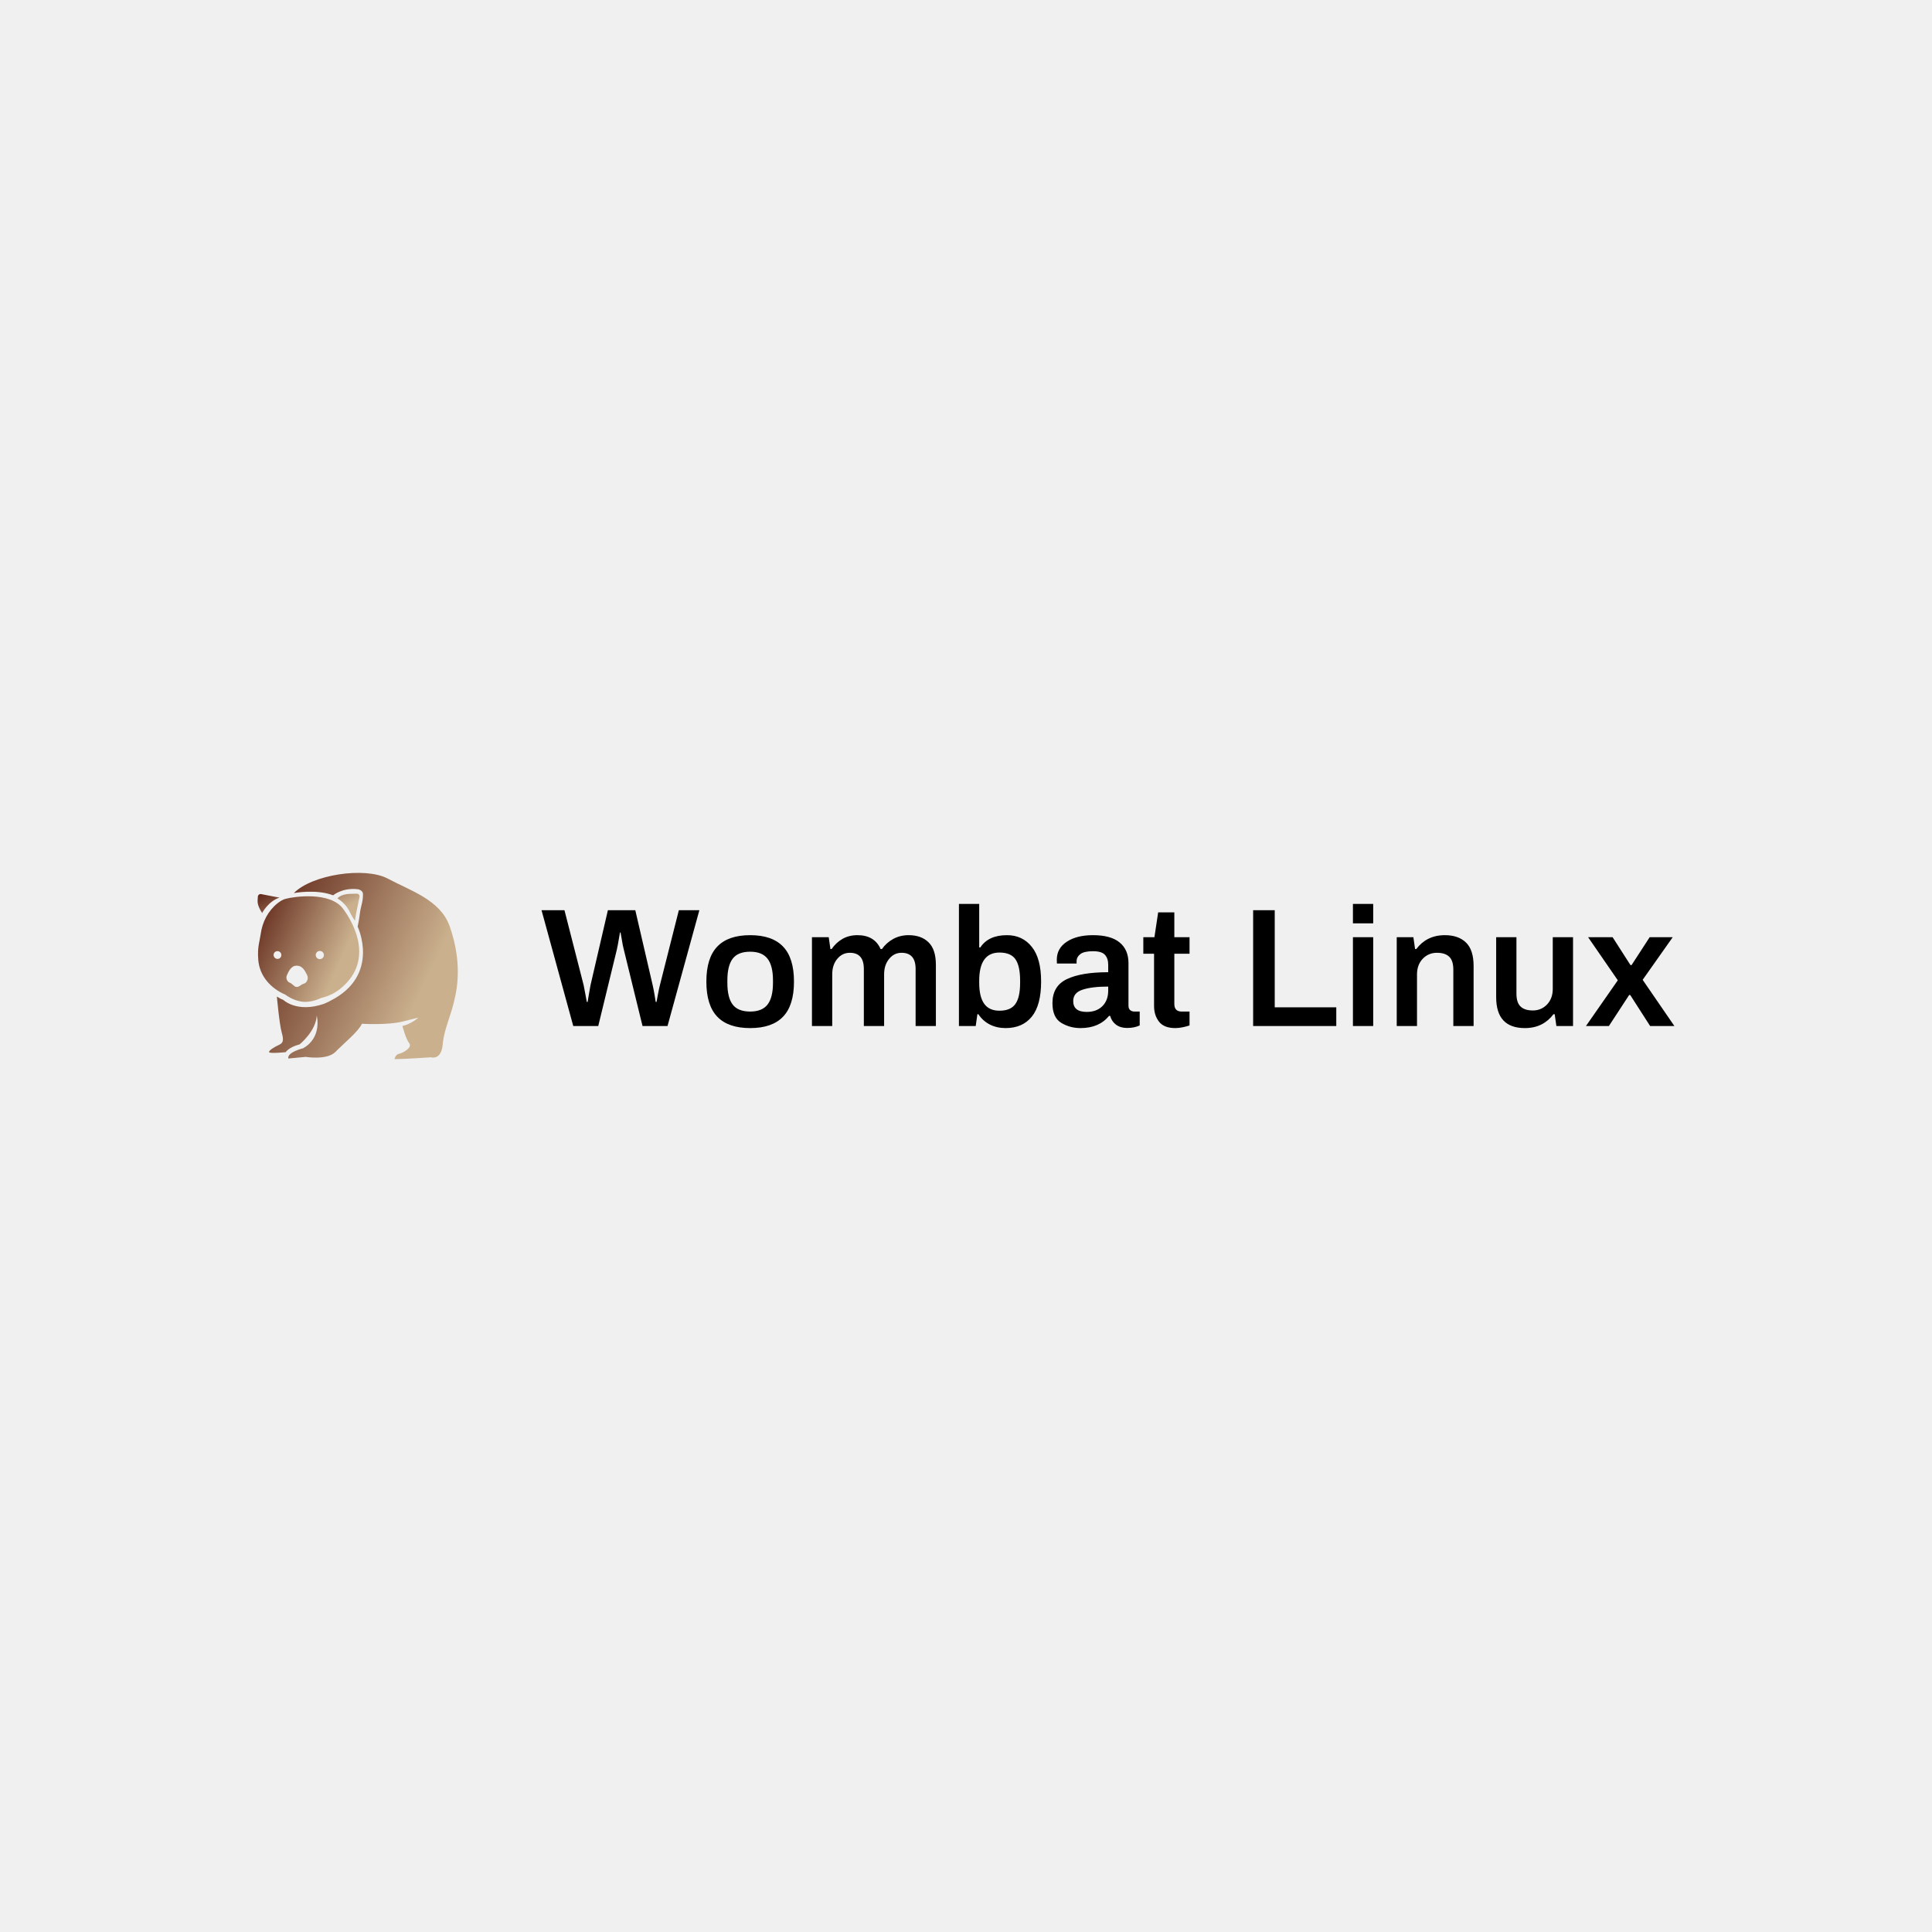
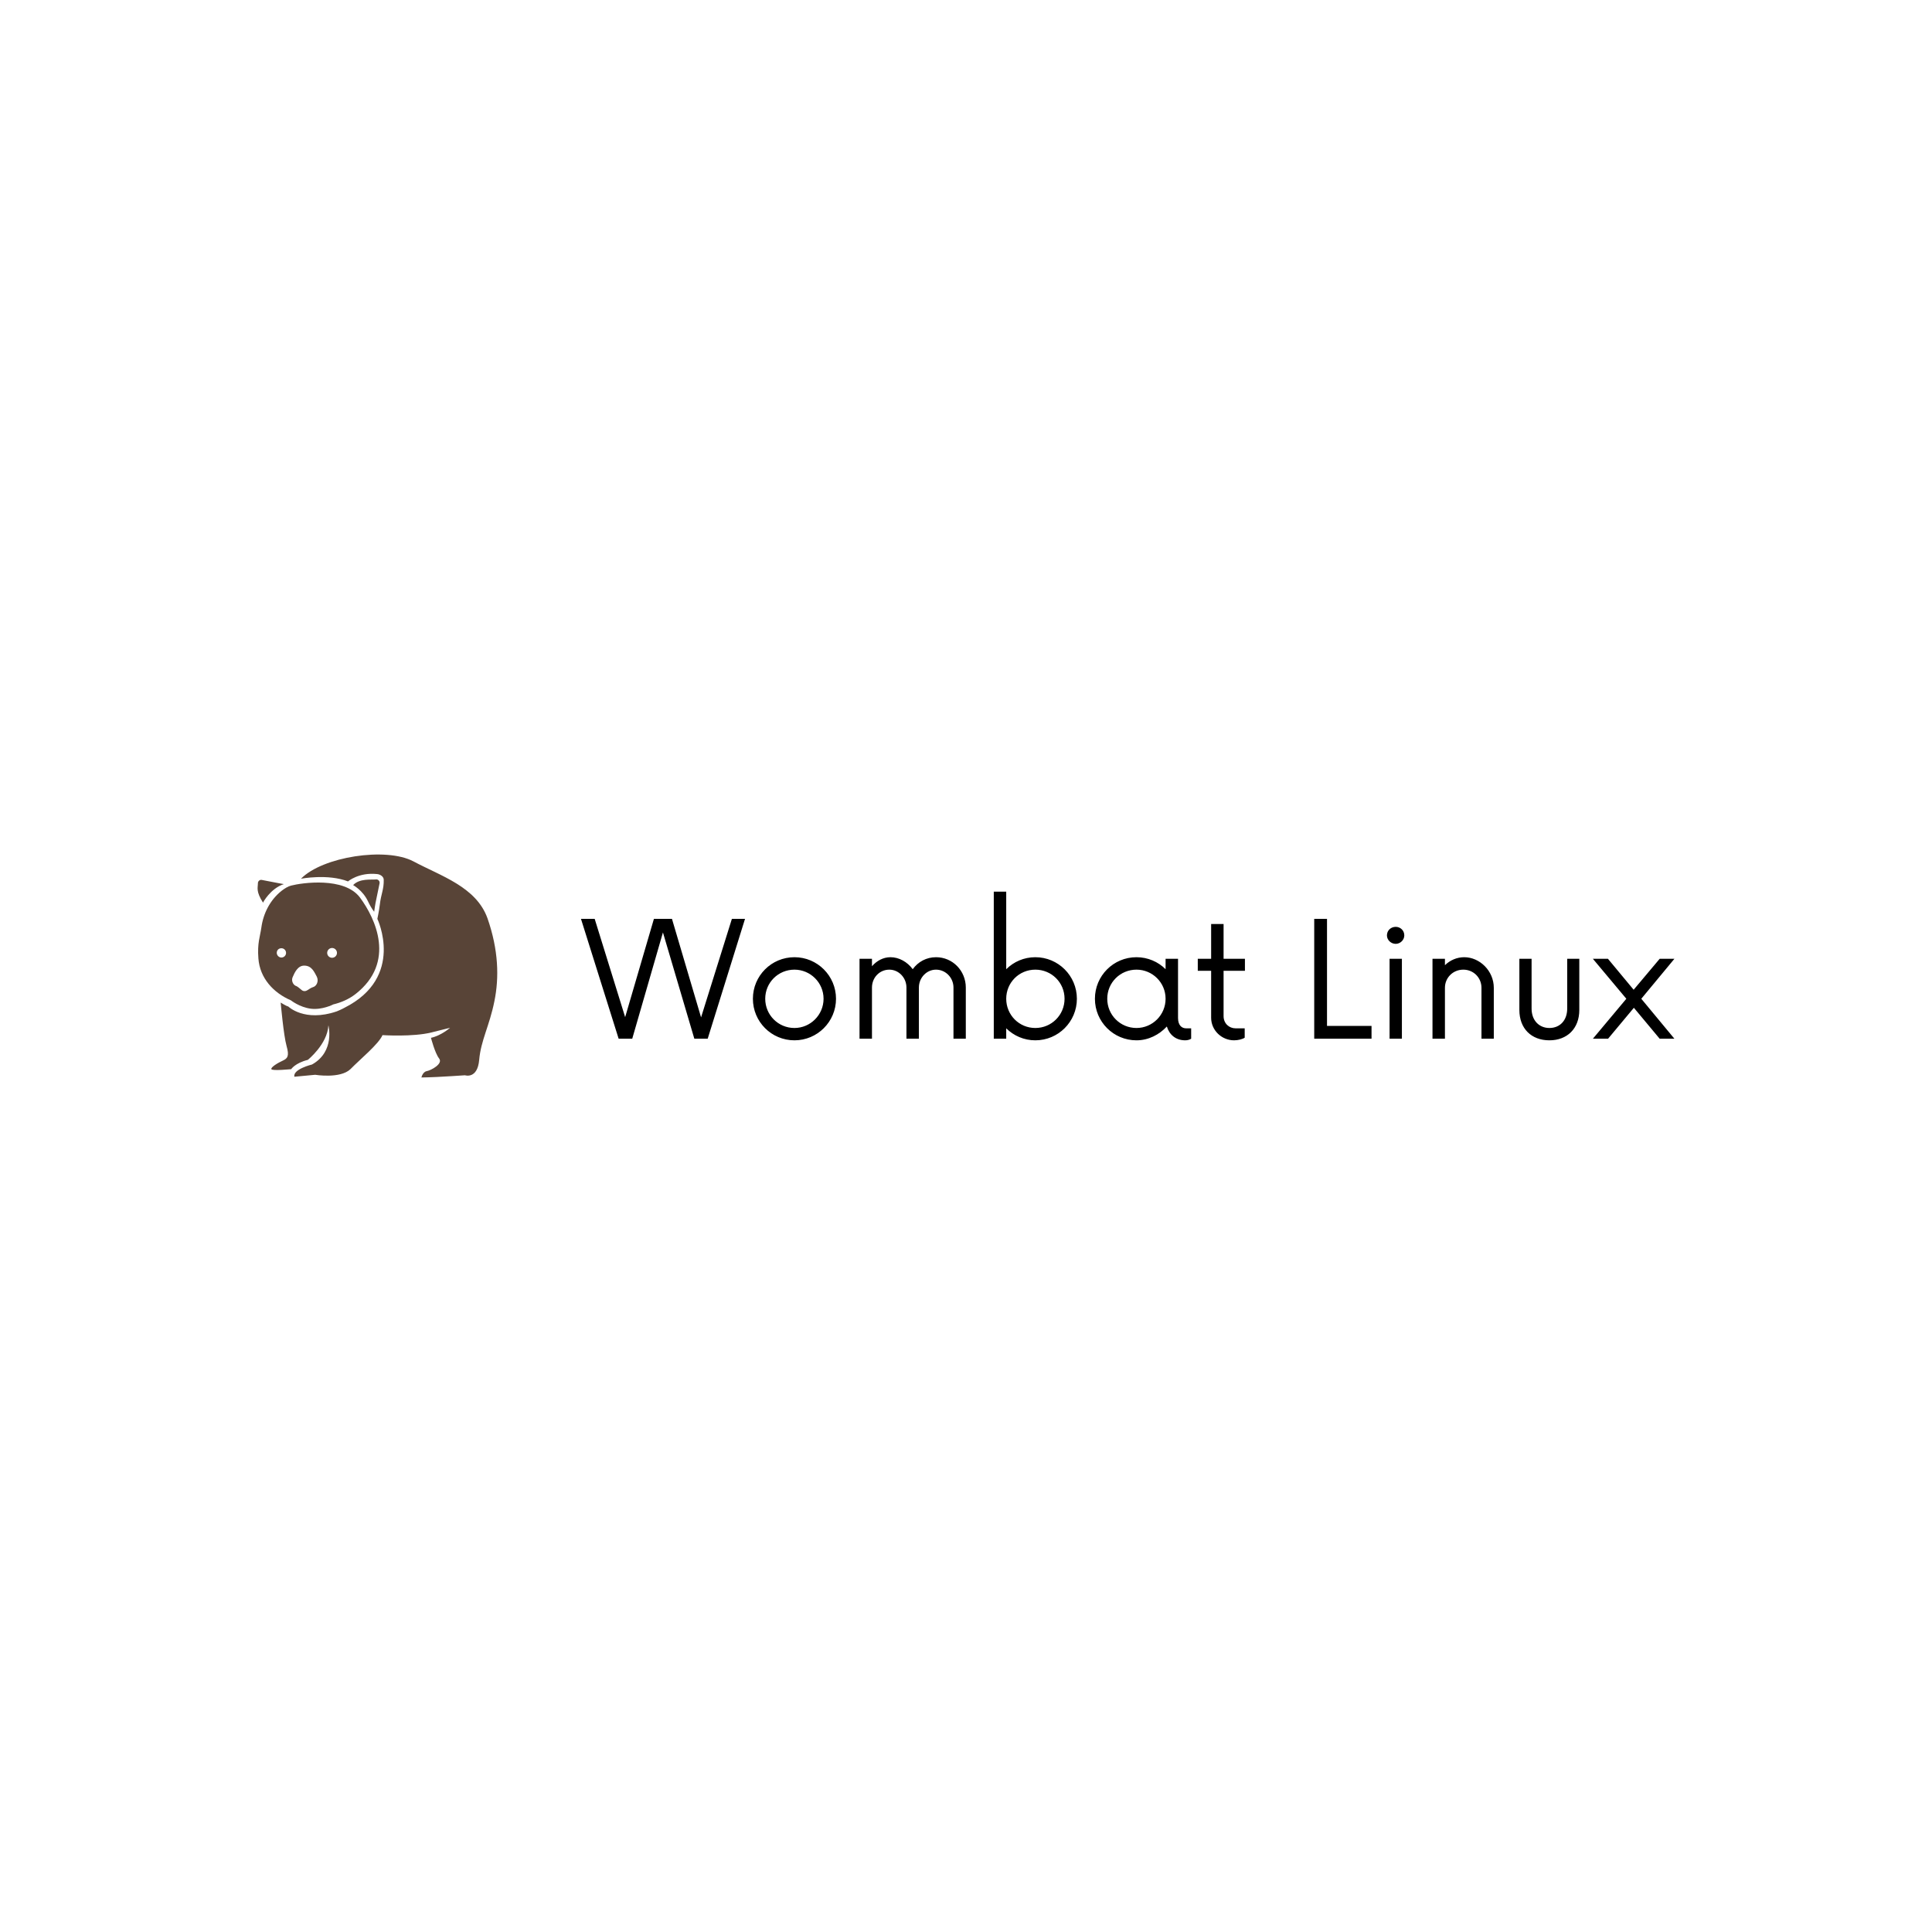
<svg xmlns="http://www.w3.org/2000/svg" data-v-fde0c5aa="" viewBox="0 0 300 300" class="iconLeft">
  <defs data-v-fde0c5aa="" />
-   <rect data-v-fde0c5aa="" fill="transparent" x="0" y="0" width="300px" height="300px" class="logo-background-square" />
+   <rect data-v-fde0c5aa="" fill="#FFFFFF" x="0" y="0" width="300px" height="300px" class="logo-background-square" />
  <defs data-v-fde0c5aa="" />
-   <g data-v-fde0c5aa="" id="e9fcd2cc-7142-48e6-acef-d84f4d9ce590" fill="#000000" transform="matrix(1.873793,0,0,1.873793,83.95716,136.2932)">
-     <path d="M2.70 12.29L0.07 2.69L1.97 2.69L3.56 8.90L3.56 8.90Q3.61 9.14 3.70 9.63L3.70 9.63L3.70 9.63Q3.79 10.12 3.82 10.29L3.82 10.29L3.89 10.29L3.89 10.29Q3.92 10.12 3.99 9.69L3.99 9.69L3.99 9.69Q4.06 9.25 4.13 8.90L4.13 8.90L5.57 2.69L7.84 2.69L9.28 8.90L9.28 8.90Q9.37 9.30 9.44 9.72L9.44 9.72L9.44 9.72Q9.51 10.14 9.53 10.29L9.53 10.29L9.60 10.29L9.60 10.29Q9.63 10.14 9.72 9.65L9.72 9.65L9.72 9.65Q9.81 9.17 9.88 8.90L9.88 8.90L11.45 2.69L13.15 2.69L10.51 12.29L8.44 12.29L6.89 5.96L6.89 5.96Q6.80 5.63 6.73 5.16L6.73 5.16L6.73 5.16Q6.65 4.69 6.62 4.54L6.62 4.54L6.57 4.54L6.57 4.54Q6.54 4.69 6.47 5.12L6.47 5.12L6.47 5.12Q6.40 5.56 6.31 5.96L6.31 5.96L4.77 12.29L2.70 12.29ZM17.36 12.46L17.36 12.46Q15.54 12.46 14.64 11.52L14.64 11.52L14.64 11.52Q13.73 10.58 13.73 8.61L13.73 8.61L13.73 8.61Q13.73 6.64 14.64 5.70L14.64 5.70L14.64 5.70Q15.54 4.76 17.36 4.76L17.36 4.76L17.36 4.76Q19.18 4.76 20.08 5.70L20.08 5.70L20.08 5.70Q20.99 6.64 20.99 8.61L20.99 8.61L20.99 8.61Q20.99 10.58 20.08 11.52L20.08 11.52L20.08 11.52Q19.18 12.46 17.36 12.46L17.36 12.46ZM17.36 11.09L17.36 11.09Q18.35 11.09 18.80 10.51L18.80 10.51L18.80 10.51Q19.25 9.93 19.25 8.71L19.25 8.71L19.25 8.51L19.25 8.51Q19.25 7.29 18.80 6.71L18.80 6.71L18.80 6.71Q18.35 6.13 17.36 6.13L17.36 6.13L17.36 6.13Q16.35 6.13 15.91 6.71L15.91 6.71L15.91 6.71Q15.47 7.29 15.47 8.51L15.47 8.51L15.47 8.71L15.47 8.71Q15.47 9.93 15.91 10.51L15.91 10.51L15.91 10.51Q16.35 11.09 17.36 11.09L17.36 11.09ZM22.48 12.29L22.48 4.93L23.87 4.93L24.01 5.91L24.11 5.91L24.11 5.91Q24.47 5.38 25.01 5.07L25.01 5.07L25.01 5.07Q25.55 4.76 26.25 4.76L26.25 4.76L26.25 4.76Q27.66 4.76 28.17 5.91L28.17 5.91L28.28 5.91L28.28 5.91Q28.64 5.39 29.22 5.07L29.22 5.07L29.22 5.07Q29.79 4.76 30.49 4.76L30.49 4.76L30.49 4.76Q31.54 4.76 32.14 5.35L32.14 5.35L32.14 5.35Q32.75 5.94 32.75 7.22L32.75 7.22L32.75 12.29L31.07 12.29L31.07 7.56L31.07 7.56Q31.07 6.22 29.90 6.22L29.90 6.22L29.90 6.22Q29.29 6.22 28.88 6.72L28.88 6.72L28.88 6.72Q28.46 7.22 28.46 8.01L28.46 8.01L28.46 12.29L26.78 12.29L26.78 7.56L26.78 7.56Q26.78 6.22 25.62 6.22L25.62 6.22L25.62 6.22Q25.00 6.22 24.58 6.72L24.58 6.72L24.58 6.72Q24.16 7.22 24.16 8.01L24.16 8.01L24.16 12.29L22.48 12.29ZM38.53 12.46L38.53 12.46Q37.81 12.46 37.23 12.17L37.23 12.17L37.23 12.17Q36.64 11.87 36.27 11.31L36.27 11.31L36.19 11.31L36.05 12.29L34.66 12.29L34.66 2.17L36.34 2.17L36.34 5.78L36.43 5.78L36.43 5.78Q37.10 4.76 38.64 4.76L38.64 4.76L38.64 4.76Q39.93 4.76 40.70 5.73L40.70 5.73L40.70 5.73Q41.47 6.69 41.47 8.60L41.47 8.60L41.47 8.60Q41.47 10.56 40.70 11.51L40.70 11.51L40.70 11.51Q39.93 12.46 38.53 12.46L38.53 12.46ZM38.02 11.02L38.02 11.02Q38.95 11.02 39.34 10.46L39.34 10.46L39.34 10.46Q39.73 9.91 39.73 8.71L39.73 8.71L39.73 8.53L39.73 8.53Q39.73 7.31 39.34 6.75L39.34 6.75L39.34 6.75Q38.95 6.20 38.02 6.20L38.02 6.20L38.02 6.20Q36.34 6.20 36.34 8.54L36.34 8.54L36.34 8.71L36.34 8.71Q36.34 9.86 36.75 10.44L36.75 10.44L36.75 10.44Q37.16 11.02 38.02 11.02L38.02 11.02ZM44.74 12.46L44.74 12.46Q43.85 12.46 43.13 12.02L43.13 12.02L43.13 12.02Q42.41 11.58 42.41 10.39L42.41 10.39L42.41 10.39Q42.41 8.97 43.61 8.40L43.61 8.40L43.61 8.40Q44.81 7.83 47.03 7.83L47.03 7.83L47.03 7.21L47.03 7.21Q47.03 6.68 46.75 6.38L46.75 6.38L46.75 6.38Q46.48 6.09 45.77 6.09L45.77 6.09L45.77 6.09Q45.02 6.09 44.72 6.33L44.72 6.33L44.72 6.33Q44.41 6.57 44.41 6.92L44.41 6.92L44.41 7.11L42.78 7.11L42.78 7.11Q42.77 7.03 42.77 6.80L42.77 6.80L42.77 6.80Q42.77 5.85 43.59 5.31L43.59 5.31L43.59 5.31Q44.41 4.76 45.77 4.76L45.77 4.76L45.77 4.76Q47.24 4.76 47.97 5.36L47.97 5.36L47.97 5.36Q48.71 5.96 48.71 7.08L48.71 7.08L48.71 10.60L48.71 10.60Q48.71 10.85 48.85 10.97L48.85 10.97L48.85 10.97Q48.99 11.09 49.20 11.09L49.20 11.09L49.64 11.09L49.64 12.24L49.64 12.24Q49.20 12.45 48.59 12.45L48.59 12.45L48.59 12.45Q48.05 12.45 47.68 12.18L47.68 12.18L47.68 12.18Q47.32 11.91 47.19 11.45L47.19 11.45L47.10 11.45L47.10 11.45Q46.27 12.46 44.74 12.46L44.74 12.46ZM45.25 11.12L45.25 11.12Q46.07 11.12 46.55 10.64L46.55 10.64L46.55 10.64Q47.03 10.16 47.03 9.35L47.03 9.35L47.03 9.02L47.03 9.02Q45.67 9.02 44.90 9.28L44.90 9.28L44.90 9.28Q44.13 9.53 44.13 10.22L44.13 10.22L44.13 10.22Q44.13 11.12 45.25 11.12L45.25 11.12ZM52.60 12.46L52.60 12.46Q51.66 12.46 51.25 11.94L51.25 11.94L51.25 11.94Q50.83 11.41 50.83 10.63L50.83 10.63L50.83 6.30L49.94 6.30L49.94 4.93L50.86 4.93L51.17 2.87L52.51 2.87L52.51 4.93L53.77 4.93L53.77 6.30L52.51 6.30L52.51 10.46L52.51 10.46Q52.51 11.09 53.12 11.09L53.12 11.09L53.77 11.09L53.77 12.24L53.77 12.24Q53.55 12.32 53.21 12.39L53.21 12.39L53.21 12.39Q52.88 12.46 52.60 12.46L52.60 12.46ZM59.04 12.29L59.04 2.69L60.83 2.69L60.83 10.74L65.93 10.74L65.93 12.29L59.04 12.29ZM67.31 3.78L67.31 2.17L68.99 2.17L68.99 3.78L67.31 3.78ZM67.31 12.29L67.31 4.93L68.99 4.93L68.99 12.29L67.31 12.29ZM70.94 12.29L70.94 4.93L72.32 4.93L72.46 5.91L72.56 5.91L72.56 5.91Q72.97 5.36 73.56 5.06L73.56 5.06L73.56 5.06Q74.16 4.76 74.93 4.76L74.93 4.76L74.93 4.76Q76.05 4.76 76.68 5.37L76.68 5.37L76.68 5.37Q77.31 5.98 77.31 7.32L77.31 7.32L77.31 12.29L75.63 12.29L75.63 7.62L75.63 7.62Q75.63 6.86 75.28 6.54L75.28 6.54L75.28 6.54Q74.94 6.22 74.27 6.22L74.27 6.22L74.27 6.22Q73.57 6.22 73.09 6.72L73.09 6.72L73.09 6.72Q72.62 7.22 72.62 8.01L72.62 8.01L72.62 12.29L70.94 12.29ZM81.56 12.46L81.56 12.46Q79.18 12.46 79.18 9.90L79.18 9.90L79.18 4.93L80.86 4.93L80.86 9.60L80.86 9.60Q80.86 10.36 81.21 10.68L81.21 10.68L81.21 10.68Q81.55 11.00 82.22 11.00L82.22 11.00L82.22 11.00Q82.92 11.00 83.40 10.50L83.40 10.50L83.40 10.50Q83.87 10.00 83.87 9.21L83.87 9.21L83.87 4.93L85.55 4.93L85.55 12.29L84.17 12.29L84.03 11.31L83.93 11.31L83.93 11.31Q83.52 11.86 82.93 12.16L82.93 12.16L82.93 12.16Q82.33 12.46 81.56 12.46L81.56 12.46ZM86.62 12.29L89.26 8.50L86.80 4.93L88.83 4.93L90.31 7.24L90.40 7.24L91.90 4.93L93.81 4.93L91.32 8.46L93.95 12.29L91.94 12.29L90.29 9.72L90.20 9.72L88.52 12.29L86.62 12.29Z" />
+   <g data-v-fde0c5aa="" id="9c48d2a6-a006-4bd8-a33a-4a6149803218" fill="#000000" transform="matrix(1.772672,0,0,1.772672,90.40843,138.4599)">
+     <path d="M13.11 2.38L10.41 11.01L7.86 2.38L6.28 2.38L3.76 10.99L1.09 2.38L-0.11 2.38L3.19 12.88L4.38 12.88L7.07 3.57L9.82 12.88L10.99 12.88L14.26 2.38ZM18.59 13.02C20.60 13.02 22.23 11.39 22.23 9.38C22.23 7.37 20.60 5.74 18.59 5.74C16.57 5.74 14.95 7.37 14.95 9.38C14.95 11.39 16.57 13.02 18.59 13.02ZM18.59 11.94C17.17 11.94 16.03 10.80 16.03 9.38C16.03 7.96 17.17 6.83 18.59 6.83C19.98 6.83 21.14 7.96 21.14 9.38C21.14 10.80 19.98 11.94 18.59 11.94ZM30.99 5.74C30.15 5.74 29.42 6.14 28.95 6.79C28.47 6.14 27.74 5.74 27.00 5.74C26.37 5.74 25.80 6.05 25.38 6.53L25.38 5.88L24.29 5.88L24.29 12.88L25.38 12.88L25.38 8.40C25.38 7.53 26.04 6.83 26.90 6.83C27.72 6.83 28.40 7.53 28.40 8.40L28.40 12.88L29.49 12.88L29.49 8.40C29.49 7.53 30.17 6.83 30.99 6.83C31.83 6.83 32.52 7.53 32.52 8.40L32.52 12.88L33.60 12.88L33.60 8.40C33.60 6.93 32.45 5.74 30.99 5.74ZM39.69 5.74C38.69 5.74 37.80 6.14 37.14 6.79L37.14 0L36.05 0L36.05 12.88L37.14 12.88L37.14 11.97C37.80 12.62 38.69 13.02 39.69 13.02C41.70 13.02 43.33 11.39 43.33 9.38C43.33 7.37 41.70 5.74 39.69 5.74ZM39.69 11.94C38.27 11.94 37.14 10.80 37.14 9.38C37.14 7.96 38.27 6.83 39.69 6.83C41.11 6.83 42.25 7.96 42.25 9.38C42.25 10.80 41.11 11.94 39.69 11.94ZM52.90 11.97C52.52 11.97 52.19 11.71 52.19 11.06L52.19 5.88L51.10 5.88L51.10 6.79C50.45 6.14 49.54 5.74 48.55 5.74C46.53 5.74 44.91 7.37 44.91 9.38C44.91 11.39 46.53 13.02 48.55 13.02C49.60 13.02 50.54 12.53 51.21 11.81C51.43 12.53 51.99 13.02 52.82 13.02C53.01 13.02 53.20 12.97 53.34 12.88L53.34 11.97ZM48.55 11.94C47.13 11.94 45.99 10.80 45.99 9.38C45.99 7.96 47.13 6.83 48.55 6.83C49.95 6.83 51.10 7.96 51.10 9.38C51.10 10.80 49.95 11.94 48.55 11.94ZM58.05 6.93L58.05 5.88L56.18 5.88L56.18 2.83L55.09 2.83L55.09 5.88L53.92 5.88L53.92 6.93L55.09 6.93L55.09 11.04C55.09 12.15 56.02 13.02 57.10 13.02C57.45 13.02 57.84 12.92 58.03 12.79L58.03 11.97L57.23 11.97C56.67 11.97 56.18 11.55 56.18 10.90L56.18 6.93ZM65.24 11.76L65.24 2.38L64.12 2.38L64.12 12.88L69.14 12.88L69.14 11.76ZM71.26 4.57C71.66 4.57 72.01 4.23 72.01 3.83C72.01 3.39 71.66 3.08 71.26 3.08C70.84 3.08 70.49 3.39 70.49 3.83C70.49 4.23 70.84 4.57 71.26 4.57ZM70.72 12.88L71.80 12.88L71.80 5.88L70.72 5.88ZM77.26 5.74C76.62 5.74 76.02 6.00 75.57 6.44L75.57 5.88L74.48 5.88L74.48 12.88L75.57 12.88L75.57 8.42C75.57 7.53 76.28 6.83 77.18 6.83C78.07 6.83 78.77 7.53 78.77 8.42L78.77 12.88L79.85 12.88L79.85 8.42C79.85 6.93 78.61 5.74 77.26 5.74ZM84.72 13.02C86.28 13.02 87.34 11.99 87.34 10.36L87.34 5.88L86.28 5.88L86.28 10.24C86.28 11.29 85.63 11.94 84.72 11.94C83.83 11.94 83.16 11.29 83.16 10.24L83.16 5.88L82.09 5.88L82.09 10.36C82.09 11.99 83.14 13.02 84.72 13.02ZM95.67 5.88L94.38 5.88L92.10 8.59L89.85 5.88L88.53 5.88L91.46 9.38L88.53 12.88L89.86 12.88L92.12 10.17L94.38 12.88L95.67 12.88L92.77 9.38Z" />
  </g>
-   <defs data-v-fde0c5aa="">
-     <linearGradient data-v-fde0c5aa="" gradientTransform="rotate(25)" id="3351e15f-2bc5-4114-be16-a05830ff5e25" x1="0%" y1="0%" x2="100%" y2="0%">
-       <stop data-v-fde0c5aa="" offset="0%" stop-color="#5F2517" stop-opacity="1" />
-       <stop data-v-fde0c5aa="" offset="100%" stop-color="#CAB08D" stop-opacity="1" />
-     </linearGradient>
-   </defs>
-   <g data-v-fde0c5aa="" id="2c587491-5e9f-40c8-9779-b33701d911ae" stroke="none" fill="url(#3351e15f-2bc5-4114-be16-a05830ff5e25)" transform="matrix(0.3175322,0,0,0.3175322,39.65915,134.1367)">
+   <defs data-v-fde0c5aa="" />
+   <g data-v-fde0c5aa="" id="384bfe40-5430-4467-a789-021a9507d2d8" stroke="none" fill="#584437" transform="matrix(0.3800933,0,0,0.3800933,39.59199,131.0112)">
    <path d="M11.8 16.5s-2.5-.4-9-1.7c-.8-.2-1.6.5-1.6 1.3 0 1.9-.9 3.3 2.1 8-.1 0 3-5.8 8.5-7.6zM46.2 23.6c.7 1.5 1.5 2.9 2.5 4.2 0 0 .4-3.2.9-5.3.3-1.4.9-4.4 1.3-6.3.2-.9-.6-1.7-1.4-1.6-2.2.2-6.7-.5-9.4 2.3-.1 0 3.9 2 6.1 6.7z" />
    <path d="M95 30.5C90.4 17.6 75.9 13.2 64.7 7.2c-11.2-5.9-37.1-1.9-45.9 7.1 0 0 11-2.1 19.2 1.1 0 0 4.4-3.8 11.9-3 1.2.1 2.7 1 2.7 2.3.1 4-1.1 5.8-1.6 10.2-.3 2.5-1 5.8-1 5.8S61.4 54.5 36.6 67c0 0-1.2.7-3.2 1.5-13.2 4.5-19.8-2-19.8-2-.9-.2-3.1-1.6-3.1-1.6s1.2 13.5 2.4 17.7c1.2 4.2.4 5.1-1.5 6-2 .9-5 2.7-4.7 3.5.3.8 8.1 0 8.1 0s1.6-2.5 6.8-3.8c0 0 8-6.4 8.4-14.1 0 0 2.8 10.7-6.7 16 0 0-7.9 1.9-7.2 5l8.5-.8s10.2 1.7 14.4-2.3c4-4.1 11.5-10.2 13.1-13.9 0 0 12.5.8 20-1.1l7.6-1.9s-3.6 3.2-7.8 4.1c0 0 1.6 6.2 3.3 8.4 1.8 2.2-3.3 4.9-5 5.2-1.7.3-2.2 2.6-2.2 2.6s5.1-.1 6.2-.2c1.1 0 11.6-.7 11.6-.7s5.1 1.7 5.8-6.3 4.2-13.9 6.2-23.9c2-9.7 1.7-21-2.8-33.9z" />
    <path d="M14.7 64s-.1 0 0 0c0 0 3.5 2.8 8.1 3.4s9.1-1.7 9.1-1.7h-.1c3.4-.8 6.6-2.2 9.3-4.3 16.6-13 8.1-30.9 1.8-39.4-6.4-8.6-23.9-6-28.1-4.9-1.3.3-2.7 1.2-4 2.2-4.6 3.7-7.4 9.1-8.2 15-.5 3.6-1.7 6.3-1.2 12.6.6 8 6.1 14 13.3 17.1zm16.8-21.4c1.1 0 2 .9 2 2s-.9 2-2 2-2-.9-2-2 .9-2 2-2zM15.4 54.5c.8-1.9 2.1-4.7 4.7-4.7 3.1 0 4.1 2.6 5.1 4.4 1 1.9 0 4-1.5 4.4-.7.2-1.6.8-2.2 1.2-.7.5-1.7.6-2.4 0-.7-.5-1.4-1.3-2.3-1.7h-.1c-1.3-.6-1.9-2.3-1.3-3.6zm-4.6-11.8c1.1 0 1.9.9 1.9 1.9 0 1.1-.9 1.9-1.9 1.9s-1.9-.9-1.9-1.9c0-1.1.8-1.9 1.9-1.9z" />
  </g>
</svg>
